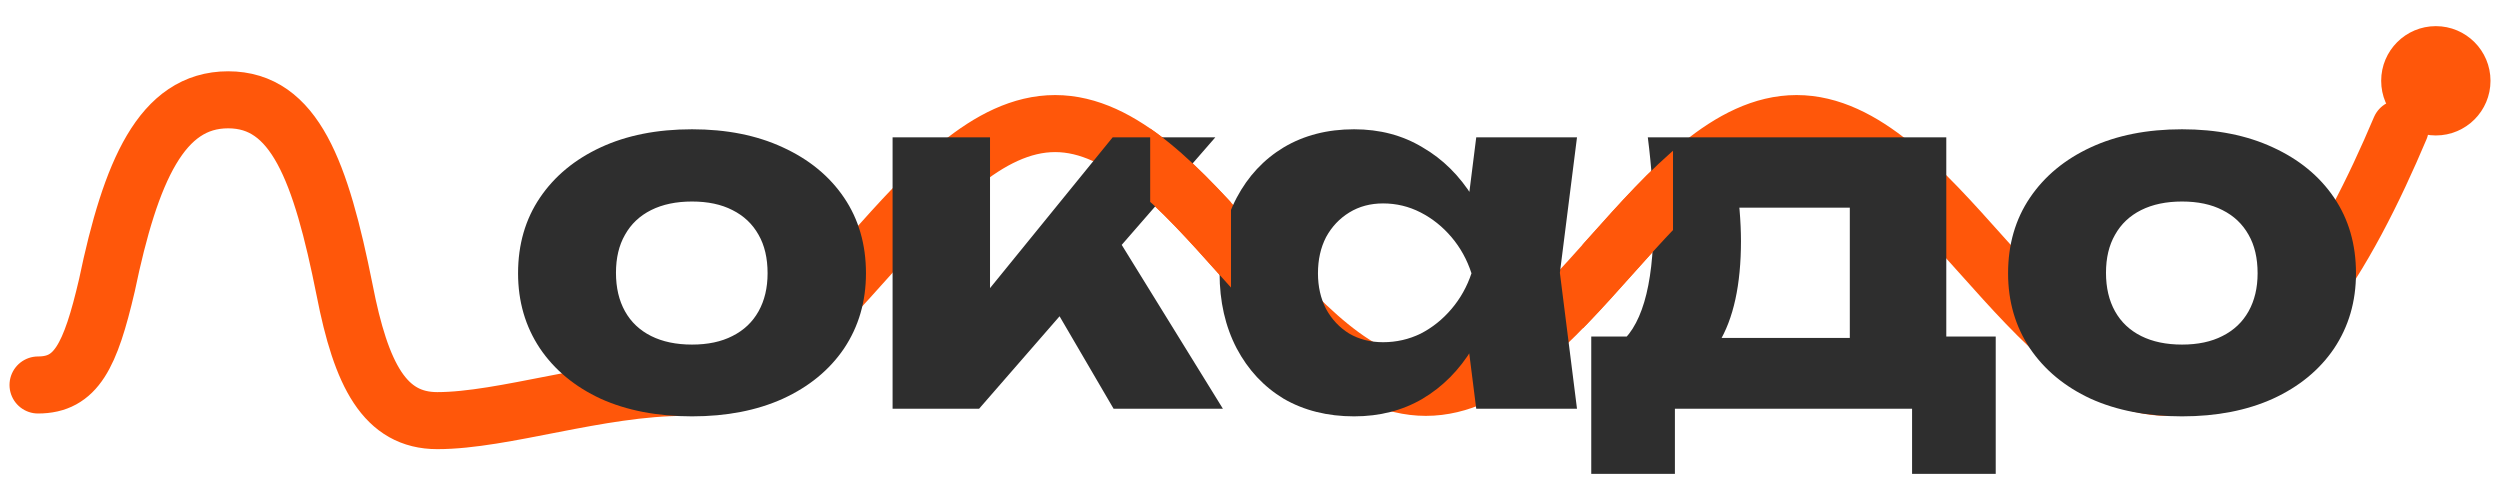
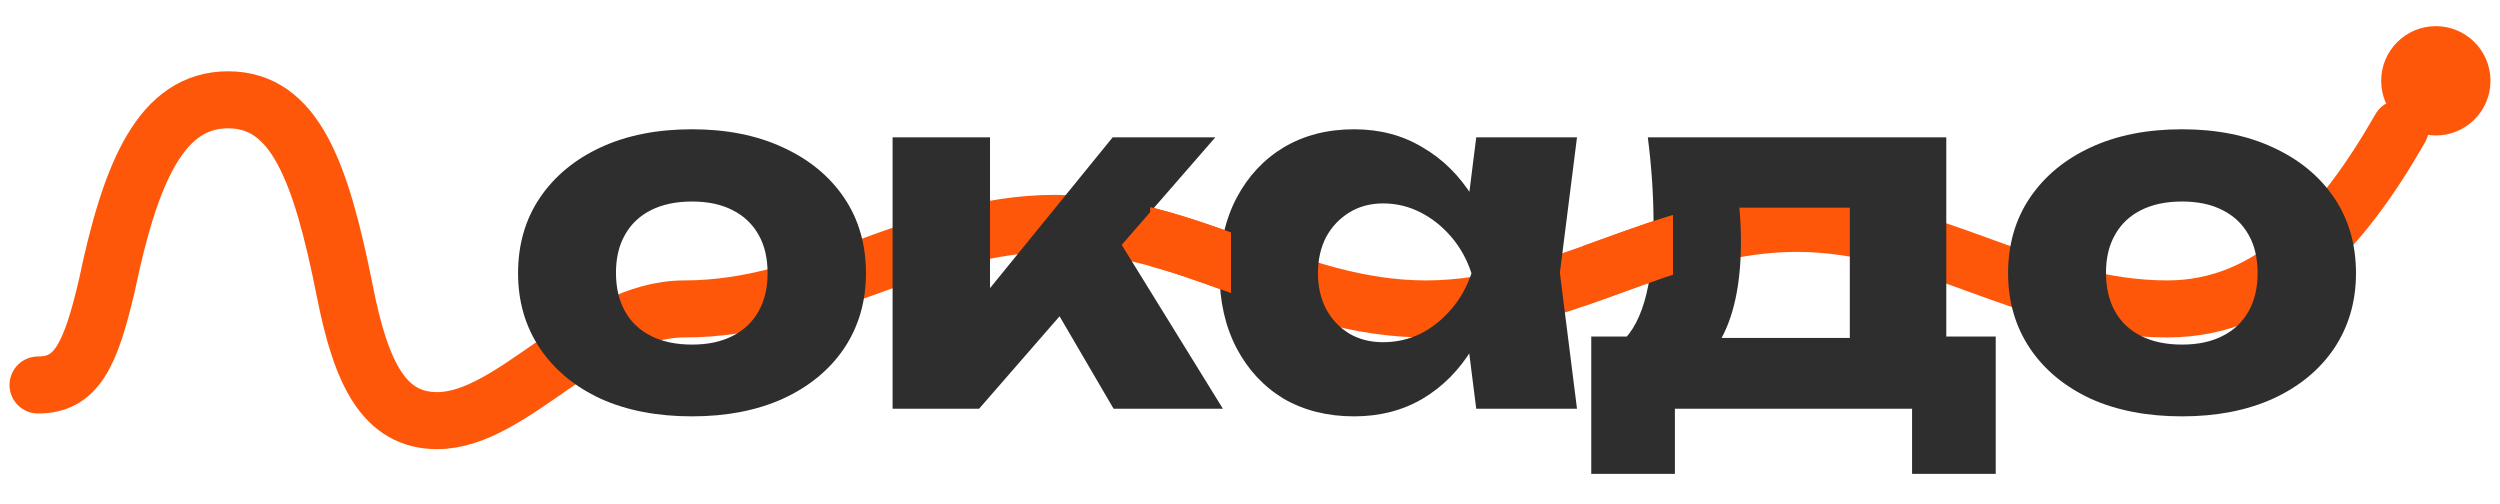
<svg xmlns="http://www.w3.org/2000/svg" viewBox="-1060 -860 5260 1060">
  <defs>
    <clipPath id="front">
      <rect x="1360" y="-860" width="170" height="1060" />
      <rect x="2270" y="-860" width="190" height="1060" />
    </clipPath>
  </defs>
-   <path fill="none" stroke="#FF570A" stroke-width="120" stroke-linecap="round" stroke-linejoin="round" d="M -980 -50 C -900 -50 -870 -110 -835 -260 C -785 -500 -720 -650 -580 -650 C -440 -650 -385 -500 -335 -250 C -300 -70 -250 25 -140 25 C 0 25 200 -45 380 -45 C 664 -45 876 -600 1160 -600 C 1444 -600 1656 -45 1940 -45 C 2224 -45 2436 -600 2720 -600 C 3004 -600 3216 -45 3500 -45 C 3720 -45 3880 -330 3990 -590" />
+   <path fill="none" stroke="#FF570A" stroke-width="120" stroke-linecap="round" stroke-linejoin="round" d="M -980 -50 C -900 -50 -870 -110 -835 -260 C -785 -500 -720 -650 -580 -650 C -440 -650 -385 -500 -335 -250 C -300 -70 -250 25 -140 25 C 20 25 180 -210 380 -210 C 664 -210 876 -390 1160 -390 C 1444 -390 1656 -210 1940 -210 C 2224 -210 2436 -390 2720 -390 C 3004 -390 3216 -210 3500 -210 C 3720 -210 3870 -380 3990 -590" />
  <path fill="#2E2E2E" d="M396 16Q286 16 204 -21Q122 -59 76 -127Q30 -196 30 -285Q30 -376 76 -444Q122 -512 204 -550Q286 -588 396 -588Q505 -588 587 -550Q670 -512 716 -444Q762 -376 762 -285Q762 -196 716 -127Q670 -59 587 -21Q505 16 396 16ZM396 -135Q446 -135 481 -153Q517 -171 536 -205Q555 -239 555 -285Q555 -333 536 -366Q517 -400 481 -418Q446 -436 396 -436Q346 -436 310 -418Q274 -400 255 -366Q236 -333 236 -286Q236 -239 255 -205Q274 -171 310 -153Q346 -135 396 -135ZM818 0V-571H1023V-159L963 -180L1281 -571H1497L1000 0ZM1283 0 1120 -279 1274 -387 1513 0ZM2046 0 2020 -206 2047 -285 2020 -364 2046 -571H2258L2222 -286L2258 0ZM2094 -285Q2080 -195 2038 -127Q1997 -59 1933 -21Q1870 16 1789 16Q1705 16 1641 -21Q1578 -59 1542 -127Q1506 -196 1506 -285Q1506 -376 1542 -444Q1578 -512 1641 -550Q1705 -588 1789 -588Q1870 -588 1933 -550Q1997 -513 2039 -445Q2081 -378 2094 -285ZM1713 -285Q1713 -243 1730 -210Q1748 -177 1779 -158Q1810 -140 1850 -140Q1892 -140 1929 -158Q1966 -177 1994 -210Q2022 -243 2036 -285Q2022 -328 1994 -361Q1966 -394 1929 -413Q1892 -432 1850 -432Q1810 -432 1779 -413Q1748 -394 1730 -361Q1713 -328 1713 -285ZM3139 -152V137H2963V0H2464V137H2288V-152H2460L2498 -149H2912L2947 -152ZM2407 -571H3035V-39H2832V-516L2925 -423H2507L2583 -497Q2597 -456 2600 -419Q2603 -383 2603 -353Q2603 -215 2556 -138Q2509 -62 2424 -62L2341 -132Q2419 -186 2419 -394Q2419 -434 2416 -479Q2413 -524 2407 -571ZM3531 16Q3421 16 3339 -21Q3257 -59 3211 -127Q3165 -196 3165 -285Q3165 -376 3211 -444Q3257 -512 3339 -550Q3421 -588 3531 -588Q3640 -588 3722 -550Q3805 -512 3851 -444Q3897 -376 3897 -285Q3897 -196 3851 -127Q3805 -59 3722 -21Q3640 16 3531 16ZM3531 -135Q3581 -135 3616 -153Q3652 -171 3671 -205Q3690 -239 3690 -285Q3690 -333 3671 -366Q3652 -400 3616 -418Q3581 -436 3531 -436Q3481 -436 3445 -418Q3409 -400 3390 -366Q3371 -333 3371 -286Q3371 -239 3390 -205Q3409 -171 3445 -153Q3481 -135 3531 -135Z" />
-   <path fill="none" stroke="#FF570A" stroke-width="120" stroke-linecap="round" stroke-linejoin="round" clip-path="url(#front)" d="M -980 -50 C -900 -50 -870 -110 -835 -260 C -785 -500 -720 -650 -580 -650 C -440 -650 -385 -500 -335 -250 C -300 -70 -250 25 -140 25 C 0 25 200 -45 380 -45 C 664 -45 876 -600 1160 -600 C 1444 -600 1656 -45 1940 -45 C 2224 -45 2436 -600 2720 -600 C 3004 -600 3216 -45 3500 -45 C 3720 -45 3880 -330 3990 -590" />
+   <path fill="none" stroke="#FF570A" stroke-width="120" stroke-linecap="round" stroke-linejoin="round" clip-path="url(#front)" d="M -980 -50 C -900 -50 -870 -110 -835 -260 C -785 -500 -720 -650 -580 -650 C -440 -650 -385 -500 -335 -250 C -300 -70 -250 25 -140 25 C 20 25 180 -210 380 -210 C 664 -210 876 -390 1160 -390 C 1444 -390 1656 -210 1940 -210 C 2224 -210 2436 -390 2720 -390 C 3004 -390 3216 -210 3500 -210 C 3720 -210 3870 -380 3990 -590" />
  <circle fill="#FF570A" cx="4065" cy="-690" r="115" />
</svg>
